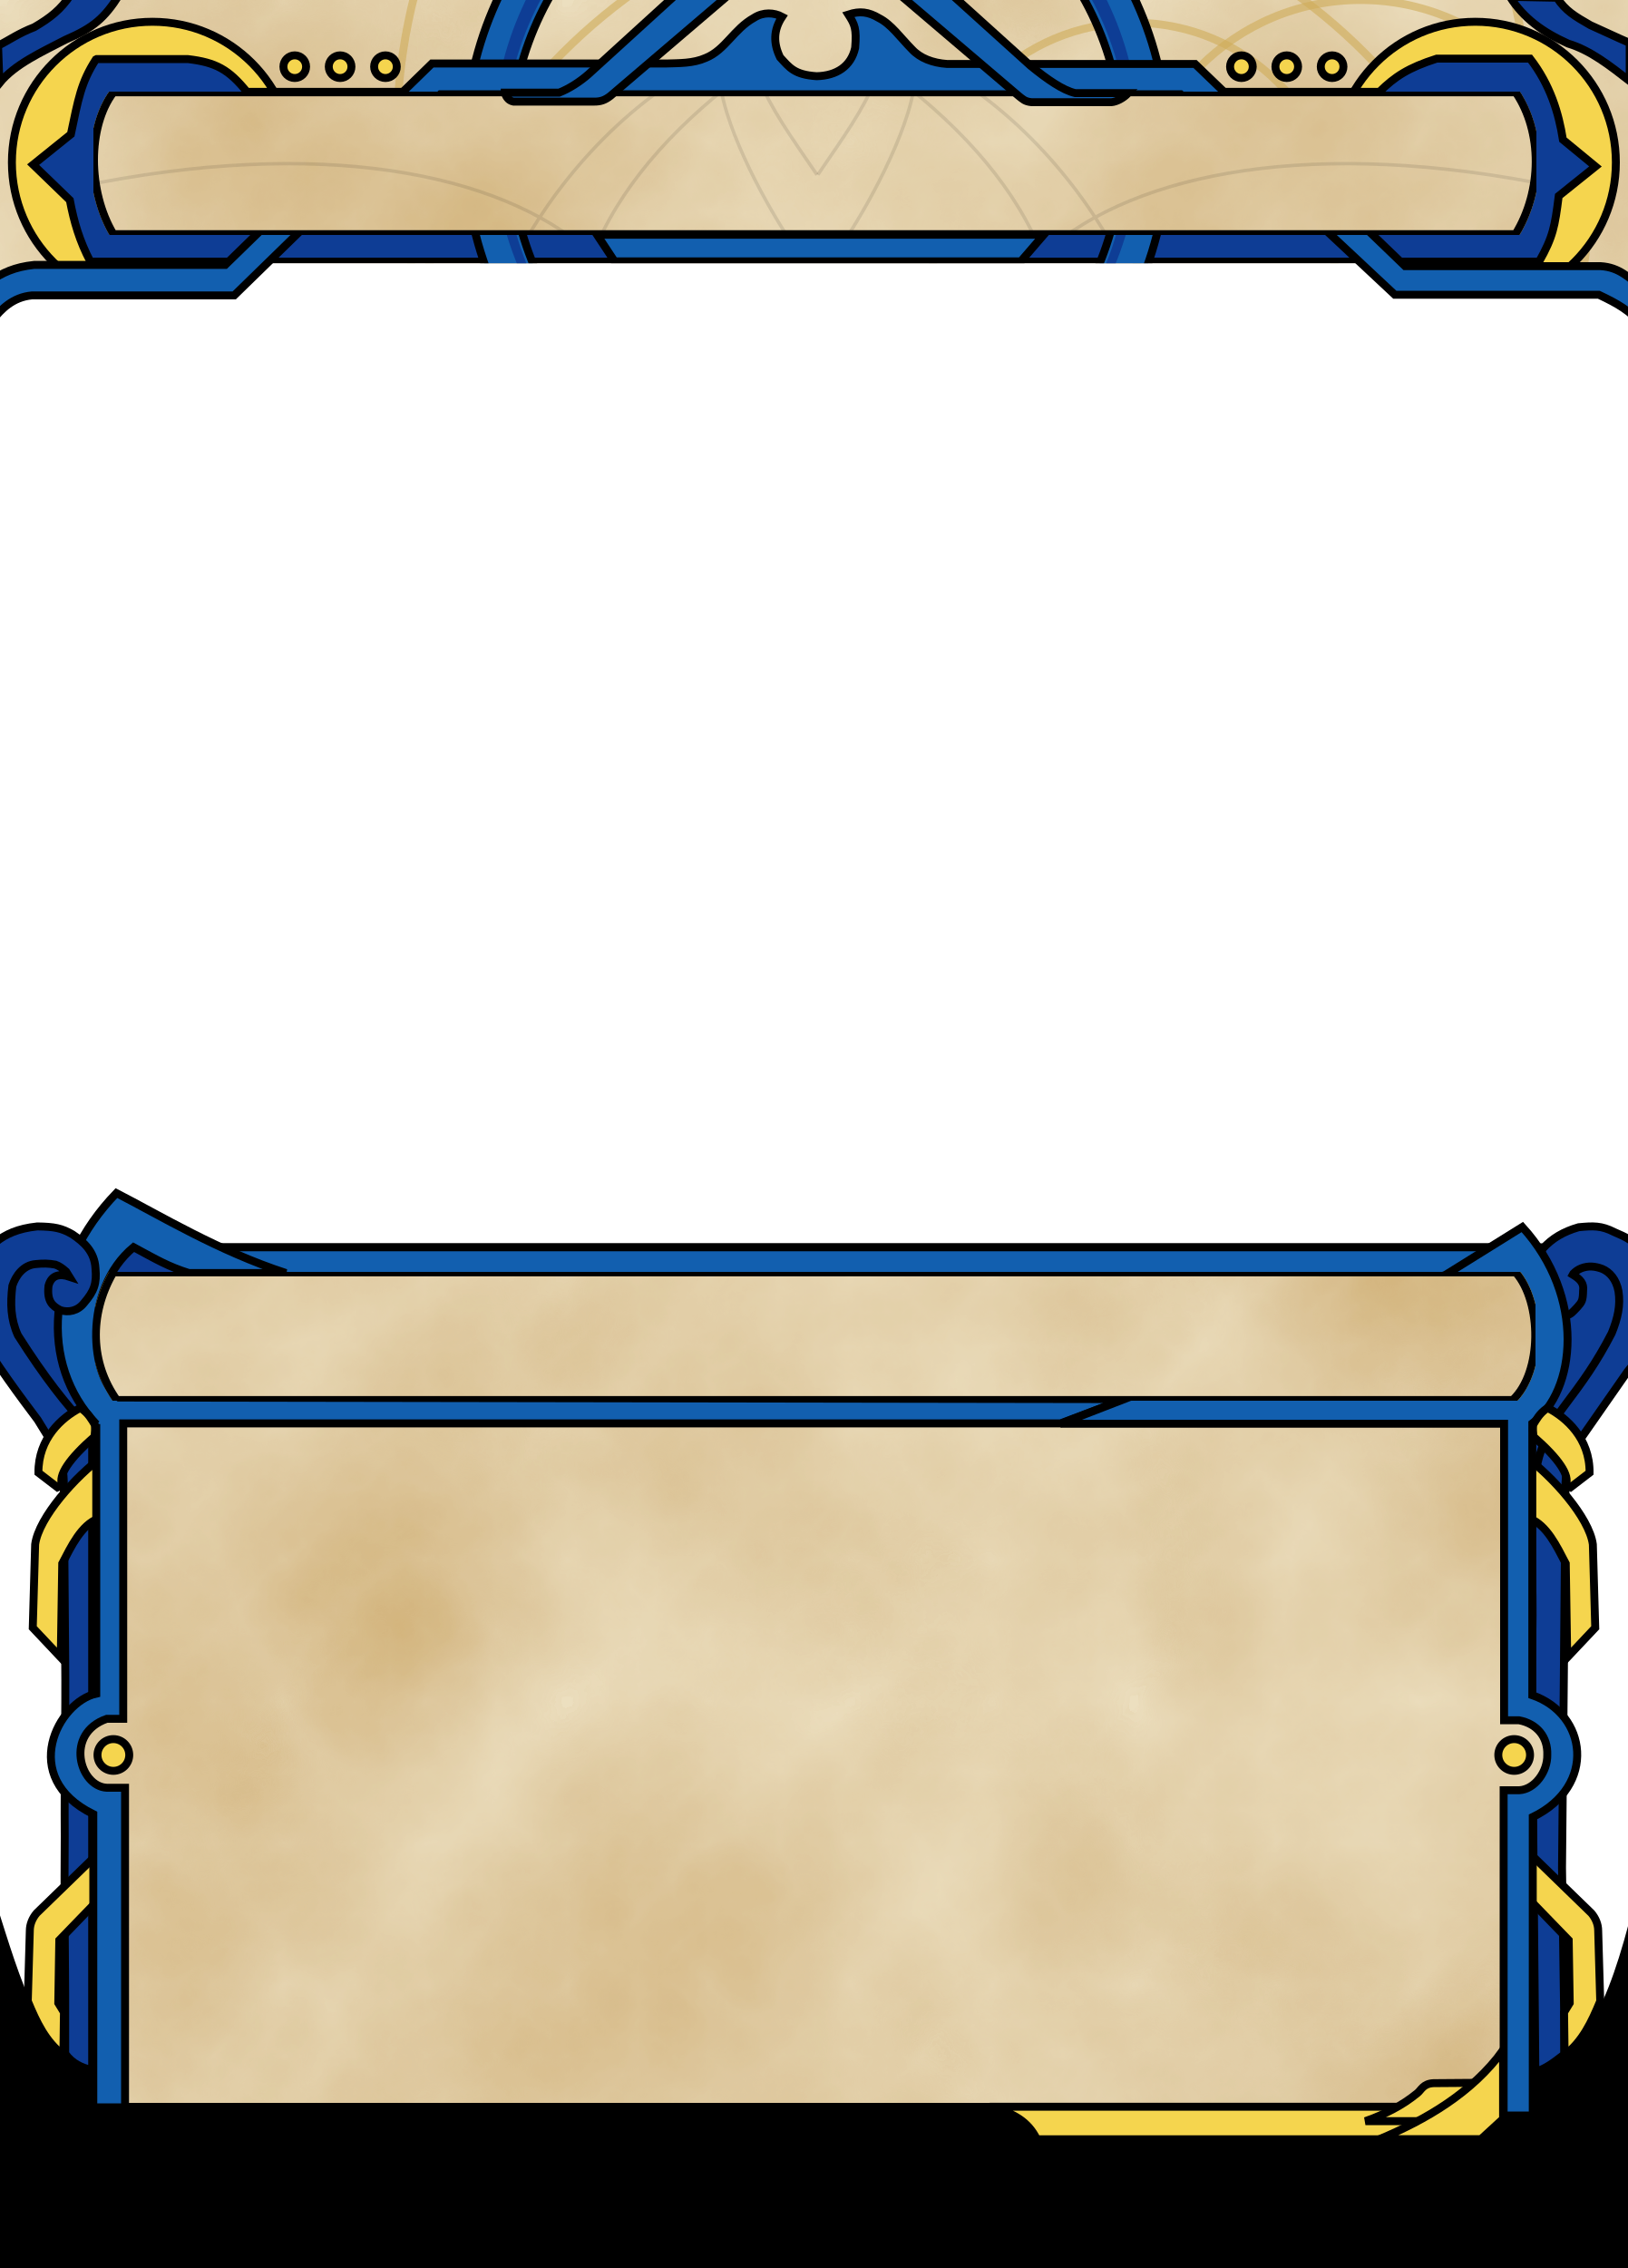
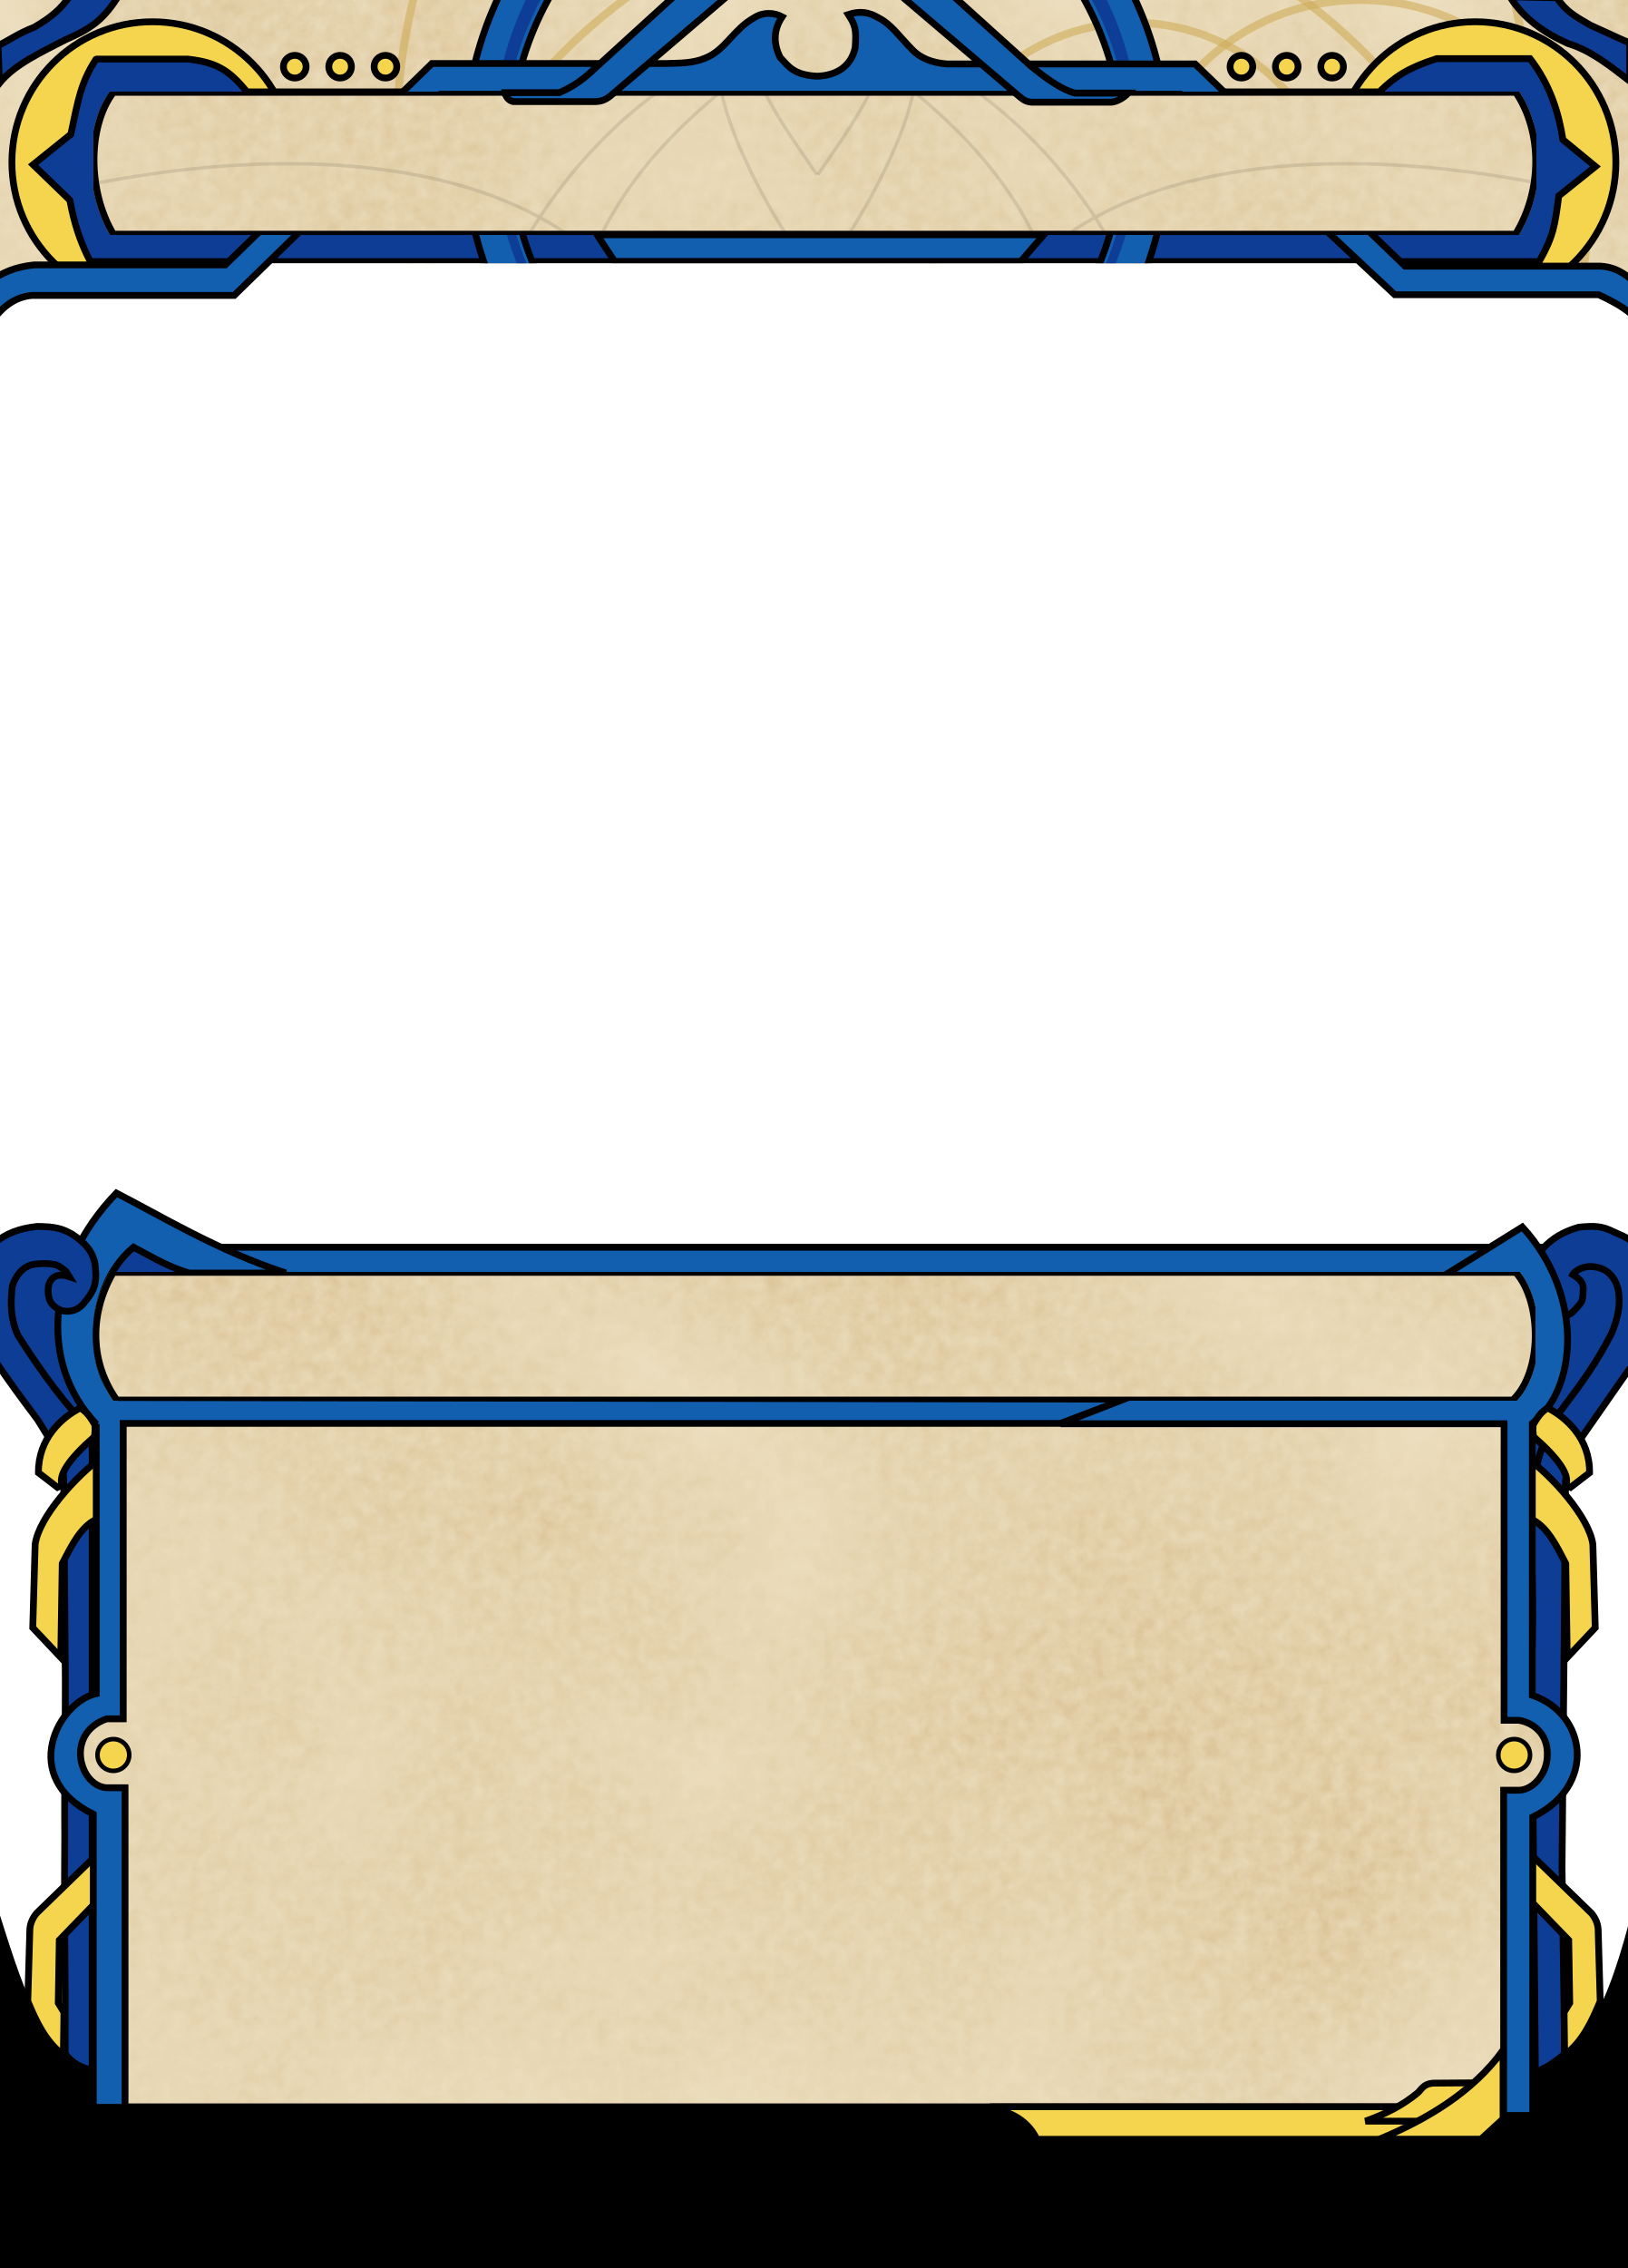
<svg xmlns="http://www.w3.org/2000/svg" height="200" width="143.58" viewport="0 0 20 14.358">
  <style type="text/css">
		
			.gold {
				fill: #f5d54e;
			}
			.background-color {
				fill: #ecdfbf;
				filter: url(#noise);
			}			
			.background-feature {
				fill: transparent;
				stroke: #cfac58;
				stroke-width: 0.07;
				opacity: 0.6;
			}		
			.top-feature {
				fill: transparent;
				stroke: #000000;
				stroke-width: 0.03;
				opacity: 0.1;
			}
			.primary-color {
				fill: #0e3d95;
			}
			.secondary-color {
				fill: #125faf;
			}
		
	</style>
  <filter id="noise" x="0%" y="0%" width="100%" height="100%">
-     <feTurbulence baseFrequency="0.2" numOctaves="16" result="noisy" />
-     <feColorMatrix type="luminanceToAlpha" in="noisy" result="alphaNoise" />
+     <feTurbulence baseFrequency="0.16" numOctaves="16" result="noisy" seed="2" />
+     <feTurbulence baseFrequency="8" numOctaves="16" type="fractalNoise" result="noisy2" seed="157" />
+     <feColorMatrix type="luminanceToAlpha" in="noisy" result="alphaNoise1" />
+     <feColorMatrix type="luminanceToAlpha" in="noisy2" result="alphaNoise2" />
    <feFlood x="0" y="0" width="100%" height="100%" flood-color="#d5b057" flood-opacity="1" result="flood" />
+     <feComposite operator="out" in="alphaNoise1" in2="alphaNoise2" result="alphaNoise" />
    <feComposite operator="in" in="flood" in2="alphaNoise" result="coloredNoise" />
    <feComposite operator="in" in="coloredNoise" in2="SourceGraphic" result="finalNoise" />
    <feBlend in="SourceGraphic" in2="finalNoise" mode="multiply" />
  </filter>
  <defs>
    <clipPath id="illustration-clip">
      <path d="M 0.425 2.321 H 13.902 L 14.4 2.481 V 0 H 0 V 2.496 Z" />
    </clipPath>
    <clipPath id="top-clip">
      <path d="M 1.026 0.84 H 13.37 c 0.206 0.329 0.186 0.876 -0.026 1.198 H 1 c -0.213 -0.417 -0.151 -0.965 0.02 -1.177 Z" />
    </clipPath>
  </defs>
-   <g transform="scale(10)" stroke="black" stroke-width="0.07">
+   <g transform="scale(10)" stroke="black" stroke-width="0.06">
    <g clip-path="url(#illustration-clip)">
      <rect class="background-color" x="0" y="0" width="100%" height="100%" stroke-width="0" />
      <circle class="background-feature" cx="8.5" cy="1.2" r="5" />
      <circle class="background-feature" cx="8.5" cy="4" r="5" />
      <circle class="background-feature" cx="10" cy="2" r="1.8" stroke-width="0.04" opacity="0.5" />
      <circle class="background-feature" cx="12" cy="2" r="2" stroke-width="0.04" opacity="0.5" />
      <circle class="gold" cx="1.345" cy="1.432" r="1.24" />
      <circle class="gold" cx="13.013" cy="1.432" r="1.24" />
      <circle class="gold" cx="2.6" cy="0.588" r="0.1" />
      <circle class="gold" cx="3" cy="0.588" r="0.1" />
      <circle class="gold" cx="3.4" cy="0.588" r="0.1" />
      <circle class="gold" cx="10.95" cy="0.588" r="0.1" />
      <circle class="gold" cx="11.35" cy="0.588" r="0.1" />
      <circle class="gold" cx="11.75" cy="0.588" r="0.1" />
      <path class="primary-color" d="M -0.017 0.403 C 0.079 0.355 0.166 0.292 0.302 0.24 C 0.445 0.156 0.536 0.085 0.624 -0.047 H 1.053 C 0.918 0.164 0.823 0.244 0.576 0.351 C 0.369 0.459 0.13 0.566 -0.005 0.733 Z M 13.319 -0.028 C 13.44 0.161 13.605 0.282 13.831 0.384 C 14.03 0.444 14.199 0.579 14.375 0.715 V 0.379 C 14.259 0.329 14.154 0.278 14.028 0.222 C 13.889 0.142 13.81 0.096 13.733 -0.02 Z" />
      <path class="primary-color" d="M 0.853 0.521 H 1.657 C 1.905 0.55 2.017 0.612 2.178 0.81 H 12.167 C 12.303 0.676 12.422 0.597 12.673 0.517 H 13.496 C 13.674 0.748 13.749 0.996 13.786 1.232 L 14.073 1.468 L 13.749 1.728 C 13.715 1.997 13.699 2.089 13.576 2.307 H 0.797 C 0.701 2.123 0.653 1.96 0.616 1.765 L 0.292 1.452 L 0.625 1.184 C 0.69 0.875 0.714 0.728 0.845 0.525 Z" />
      <g id="top-ring">
        <path class="secondary-color" d="M 7.2 -1.8 A 1 1 0 0 0 7.2 4.4 A 1 1 0 0 0 7.2 -1.8 V -1.4 A 1 1 0 0 1 7.2 4 A 1 1 0 0 1 7.2 -1.4 Z" />
        <path class="primary-color" d="M 7.2 -1.6 A 1 1 0 0 0 7.2 4.1 A 1 1 0 0 0 7.2 -1.6 V -1.46 A 1 1 0 0 1 7.2 4.05 A 1 1 0 0 1 7.2 -1.46 Z" stroke-width="0" />
      </g>
      <path class="secondary-color" d="M 5.266 2.07 L 5.421 2.305 H 9.004 L 9.207 2.07 Z" />
    </g>
    <path class="primary-color" d="M -0.046 10.999 H 14.455 V 11.93 L 13.408 13.145 V 12.462 H 1.009 V 13.058 L -0.045 11.793 Z" />
    <path class="secondary-color" d="M 1.8 10.999 H 13.364 V 11.445 H 2.639 Z" />
    <path class="primary-color" d="M 13.873 11.24 C 13.939 11.28 13.973 11.318 13.964 11.381 C 13.962 11.472 13.953 11.481 13.914 11.526 C 13.867 11.575 13.86 11.587 13.815 11.602 C 13.763 11.602 13.71 11.602 13.649 11.569 C 13.611 11.544 13.565 11.485 13.534 11.413 C 13.517 11.346 13.515 11.265 13.525 11.203 C 13.546 11.126 13.578 11.067 13.61 11.009 C 13.69 10.921 13.789 10.861 13.925 10.822 C 14.052 10.81 14.124 10.806 14.239 10.865 C 14.351 10.913 14.378 10.929 14.45 10.993 C 14.526 11.108 14.589 11.212 14.613 11.355 C 14.637 11.53 14.625 11.626 14.585 11.725 C 14.514 11.877 14.454 11.976 14.355 12.096 C 14.212 12.302 14.068 12.507 13.925 12.713 C 13.87 12.812 13.818 12.908 13.809 13.067 C 13.804 13.643 13.799 14.219 13.794 14.795 C 13.789 15.354 13.783 15.912 13.778 16.471 C 13.785 16.924 13.791 17.376 13.798 17.829 C 13.798 17.925 13.798 18.02 13.798 18.116 C 13.686 18.203 13.634 18.239 13.543 18.271 C 13.532 17.067 13.522 15.863 13.511 14.659 C 13.531 14.01 13.503 13.764 13.511 13.517 C 13.513 13.295 13.513 13.081 13.576 12.846 C 13.634 12.657 13.69 12.541 13.79 12.41 C 13.961 12.183 14.08 12.02 14.216 11.757 C 14.271 11.622 14.295 11.51 14.276 11.386 C 14.256 11.281 14.199 11.217 14.132 11.189 C 14.07 11.166 14.01 11.16 13.948 11.184 C 13.917 11.196 13.896 11.213 13.878 11.231 Z" />
    <path class="primary-color" d="M 0.527 12.847 C 0.544 12.9 0.564 12.969 0.563 13.113 C 0.567 13.616 0.571 14.119 0.575 14.622 C 0.58 15.142 0.567 15.668 0.571 16.196 C 0.567 16.655 0.571 17.12 0.575 17.584 C 0.575 17.759 0.575 17.935 0.575 18.11 C 0.639 18.198 0.716 18.231 0.813 18.256 V 12.627 L 0.765 12.574 Z" />
    <path class="gold" d="M 0.536 14.616 L 0.289 14.354 L 0.31 13.619 C 0.342 13.38 0.667 13.017 0.912 12.839 V 16.707 L 0.523 17.109 L 0.514 17.663 L 0.564 17.745 L 0.559 18.123 C 0.402 18.002 0.323 17.835 0.245 17.647 L 0.263 17.025 C 0.263 16.969 0.286 16.915 0.323 16.871 L 0.868 16.342 V 13.39 C 0.715 13.45 0.629 13.635 0.549 13.788 Z" />
    <path transform="translate(14.36,0) scale(-1, 1)" class="gold" d="M 0.536 14.616 L 0.289 14.354 L 0.31 13.619 C 0.342 13.38 0.667 13.017 0.912 12.839 V 16.707 L 0.523 17.109 L 0.514 17.663 L 0.564 17.745 L 0.559 18.123 C 0.402 18.002 0.323 17.835 0.245 17.647 L 0.263 17.025 C 0.263 16.969 0.286 16.915 0.323 16.871 L 0.868 16.342 V 13.39 C 0.715 13.45 0.629 13.635 0.549 13.788 Z" />
    <path fill="black" stroke-width="0" d="M 0.854 18.258 H 13.53 C 13.956 18.121 14.175 17.744 14.413 16.781 V 20.059 H -0.026 V 16.809 C 0.165 17.405 0.388 18.22 0.855 18.26" />
    <path class="background-color" d="M 0.968 12.46 H 13.359 V 15.067 C 14.04 15.257 13.669 15.913 13.364 15.887 V 18.579 H 0.98 V 15.911 C 0.547 15.818 0.429 15.151 0.956 15.057 Z" />
    <path class="secondary-color" d="M 0.849 12.558 V 14.935 C 0.516 15.007 0.158 15.671 0.823 15.998 V 18.583 H 1.103 V 15.765 H 0.942 C 0.703 15.754 0.568 15.287 0.942 15.157 H 1.087 V 12.552 H 9.354 L 9.921 12.338 L 1.048 12.324 C 0.799 12.16 0.721 11.377 1.178 10.998 C 1.38 11.107 1.484 11.169 1.666 11.226 H 2.522 C 1.93 11.034 1.401 10.713 1.027 10.521 C 0.41 11.159 0.337 12.025 0.851 12.56 Z Z" />
    <path class="secondary-color" d="M 9.356 12.555 H 13.267 V 15.17 H 13.399 C 13.557 15.2 13.654 15.317 13.648 15.476 C 13.651 15.62 13.54 15.779 13.401 15.787 H 13.263 V 18.655 H 13.52 V 16.023 C 14.087 15.748 13.998 15.115 13.516 14.949 V 12.552 C 13.904 12.268 13.987 11.434 13.428 10.82 L 12.75 11.242 L 9.356 12.555 Z" />
    <path class="background-color" d="M 1 11.22 h 12.37 c 0.231 0.263 0.236 0.879 -0.027 1.126 h -12.313 c -0.231 -0.324 -0.248 -0.748 -0.033 -1.122 z" />
-     <circle class="gold" cx="1" cy="15.476" r="0.14" />
-     <circle class="gold" cx="13.356" cy="15.476" r="0.14" />
+     <circle class="gold" cx="1" cy="15.476" r="0.14" stroke-width="0.04" />
+     <circle class="gold" cx="13.356" cy="15.476" r="0.14" stroke-width="0.04" />
    <path class="primary-color" d="M 0.611 11.258 C 0.53 11.231 0.454 11.24 0.428 11.338 C 0.412 11.477 0.464 11.517 0.531 11.553 C 0.603 11.577 0.686 11.561 0.742 11.489 C 0.83 11.386 0.855 11.319 0.842 11.184 C 0.834 11.036 0.738 10.952 0.639 10.885 C 0.544 10.83 0.48 10.817 0.329 10.815 C 0.157 10.833 0.049 10.884 -0.036 10.952 C -0.19 11.118 -0.229 11.324 -0.232 11.538 C -0.211 11.672 -0.211 11.648 -0.158 11.804 C -0.084 11.965 0.209 12.357 0.332 12.52 L 0.512 12.812 L 0.743 12.552 C 0.593 12.396 0.396 12.151 0.158 11.775 C 0.094 11.634 0.09 11.498 0.109 11.339 C 0.137 11.252 0.205 11.155 0.316 11.147 C 0.38 11.14 0.429 11.141 0.489 11.152 C 0.519 11.162 0.551 11.184 0.583 11.213 Z" />
    <path class="gold" d="M 0.702 12.419 C 0.547 12.5 0.336 12.683 0.339 12.987 L 0.507 13.116 L 0.549 13.096 C 0.511 13.011 0.608 12.865 0.834 12.668 C 0.837 12.634 0.841 12.601 0.836 12.563 C 0.808 12.517 0.781 12.466 0.719 12.422 Z" />
    <path class="gold" d="M 0.702 12.419 C 0.547 12.5 0.336 12.683 0.339 12.987 L 0.507 13.116 L 0.549 13.096 C 0.511 13.011 0.608 12.865 0.834 12.668 C 0.837 12.634 0.841 12.601 0.836 12.563 C 0.808 12.517 0.781 12.466 0.719 12.422 Z" transform="translate(14.36,0) scale(-1, 1)" />
    <path class="secondary-color" d="M -0.065 2.822 C 0.007 2.73 0.112 2.62 0.282 2.605 H 2.066 L 3.885 0.831 H 10.413 L 12.303 2.599 H 14.102 C 14.273 2.68 14.369 2.736 14.487 2.864 V 2.538 C 14.365 2.449 14.286 2.357 14.118 2.347 H 12.394 L 10.541 0.564 H 8.353 C 8.226 0.555 8.116 0.513 8.044 0.435 C 7.942 0.332 7.861 0.214 7.754 0.16 C 7.66 0.104 7.584 0.095 7.483 0.128 C 7.539 0.216 7.557 0.251 7.543 0.422 C 7.507 0.585 7.378 0.668 7.203 0.672 C 7.006 0.659 6.964 0.596 6.881 0.506 C 6.821 0.383 6.821 0.265 6.899 0.148 C 6.828 0.11 6.733 0.104 6.651 0.157 C 6.472 0.256 6.398 0.441 6.224 0.511 C 6.112 0.56 5.993 0.556 5.879 0.56 H 3.81 L 1.987 2.336 H 0.301 C 0.129 2.354 0.021 2.405 -0.091 2.481 Z" />
    <path class="background-color" d="M 1 0.814 H 13.37 c 0.237 0.351 0.233 0.868 -0.002 1.251 H 1 c -0.227 -0.379 -0.229 -0.947 0 -1.251 Z" />
    <g clip-path="url(#top-clip)">
      <path class="top-feature" d="M 5.191 2.214 C 4.399 1.521 2.825 1.205 0.69 1.647 M 4.536 2.298 C 4.87 1.658 5.443 0.958 6.246 0.532 M 5.272 2.139 C 5.53 1.57 5.996 1.065 6.624 0.604 M 6.68 0.671 C 6.82 0.993 6.967 1.189 7.206 1.541 M 6.35 0.719 C 6.402 1.172 6.791 1.861 6.982 2.139" />
      <path class="top-feature" transform="translate(14.42,0) scale(-1, 1)" d="M 5.191 2.214 C 4.399 1.521 2.825 1.205 0.69 1.647 M 4.536 2.298 C 4.87 1.658 5.443 0.958 6.246 0.532 M 5.272 2.139 C 5.53 1.57 5.996 1.065 6.624 0.604 M 6.68 0.671 C 6.82 0.993 6.967 1.189 7.206 1.541 M 6.35 0.719 C 6.402 1.172 6.791 1.861 6.982 2.139" />
    </g>
    <path class="secondary-color" d="M 4.452 0.823 C 4.471 0.865 4.49 0.888 4.529 0.896 H 5.243 C 5.297 0.896 5.335 0.884 5.384 0.846 L 6.477 -0.087 C 6.841 -0.343 7.489 -0.37 7.914 -0.066 L 8.989 0.849 C 9.021 0.873 9.038 0.895 9.098 0.901 H 9.804 C 9.847 0.897 9.906 0.869 9.952 0.821 H 9.484 C 9.376 0.796 9.238 0.701 9.09 0.58 L 8.358 -0.081 C 7.543 -0.758 6.744 -0.735 5.994 -0.077 L 5.188 0.657 C 5.113 0.722 5.022 0.781 4.932 0.817 H 4.452 Z" />
    <path class="gold" d="M 8.73 18.578 C 8.939 18.633 9.067 18.705 9.146 18.865 H 13.019 L 13.015 18.578 Z" />
    <path class="gold" d="M 12.645 18.37 C 12.553 18.374 12.537 18.43 12.502 18.458 C 12.366 18.569 12.223 18.641 12.044 18.705 H 12.888 L 13.17 18.366 Z" />
    <path class="gold" d="M 13.063 18.864 H 12.167 C 12.577 18.693 12.987 18.454 13.258 18.08 V 18.685 Z" />
  </g>
</svg>
